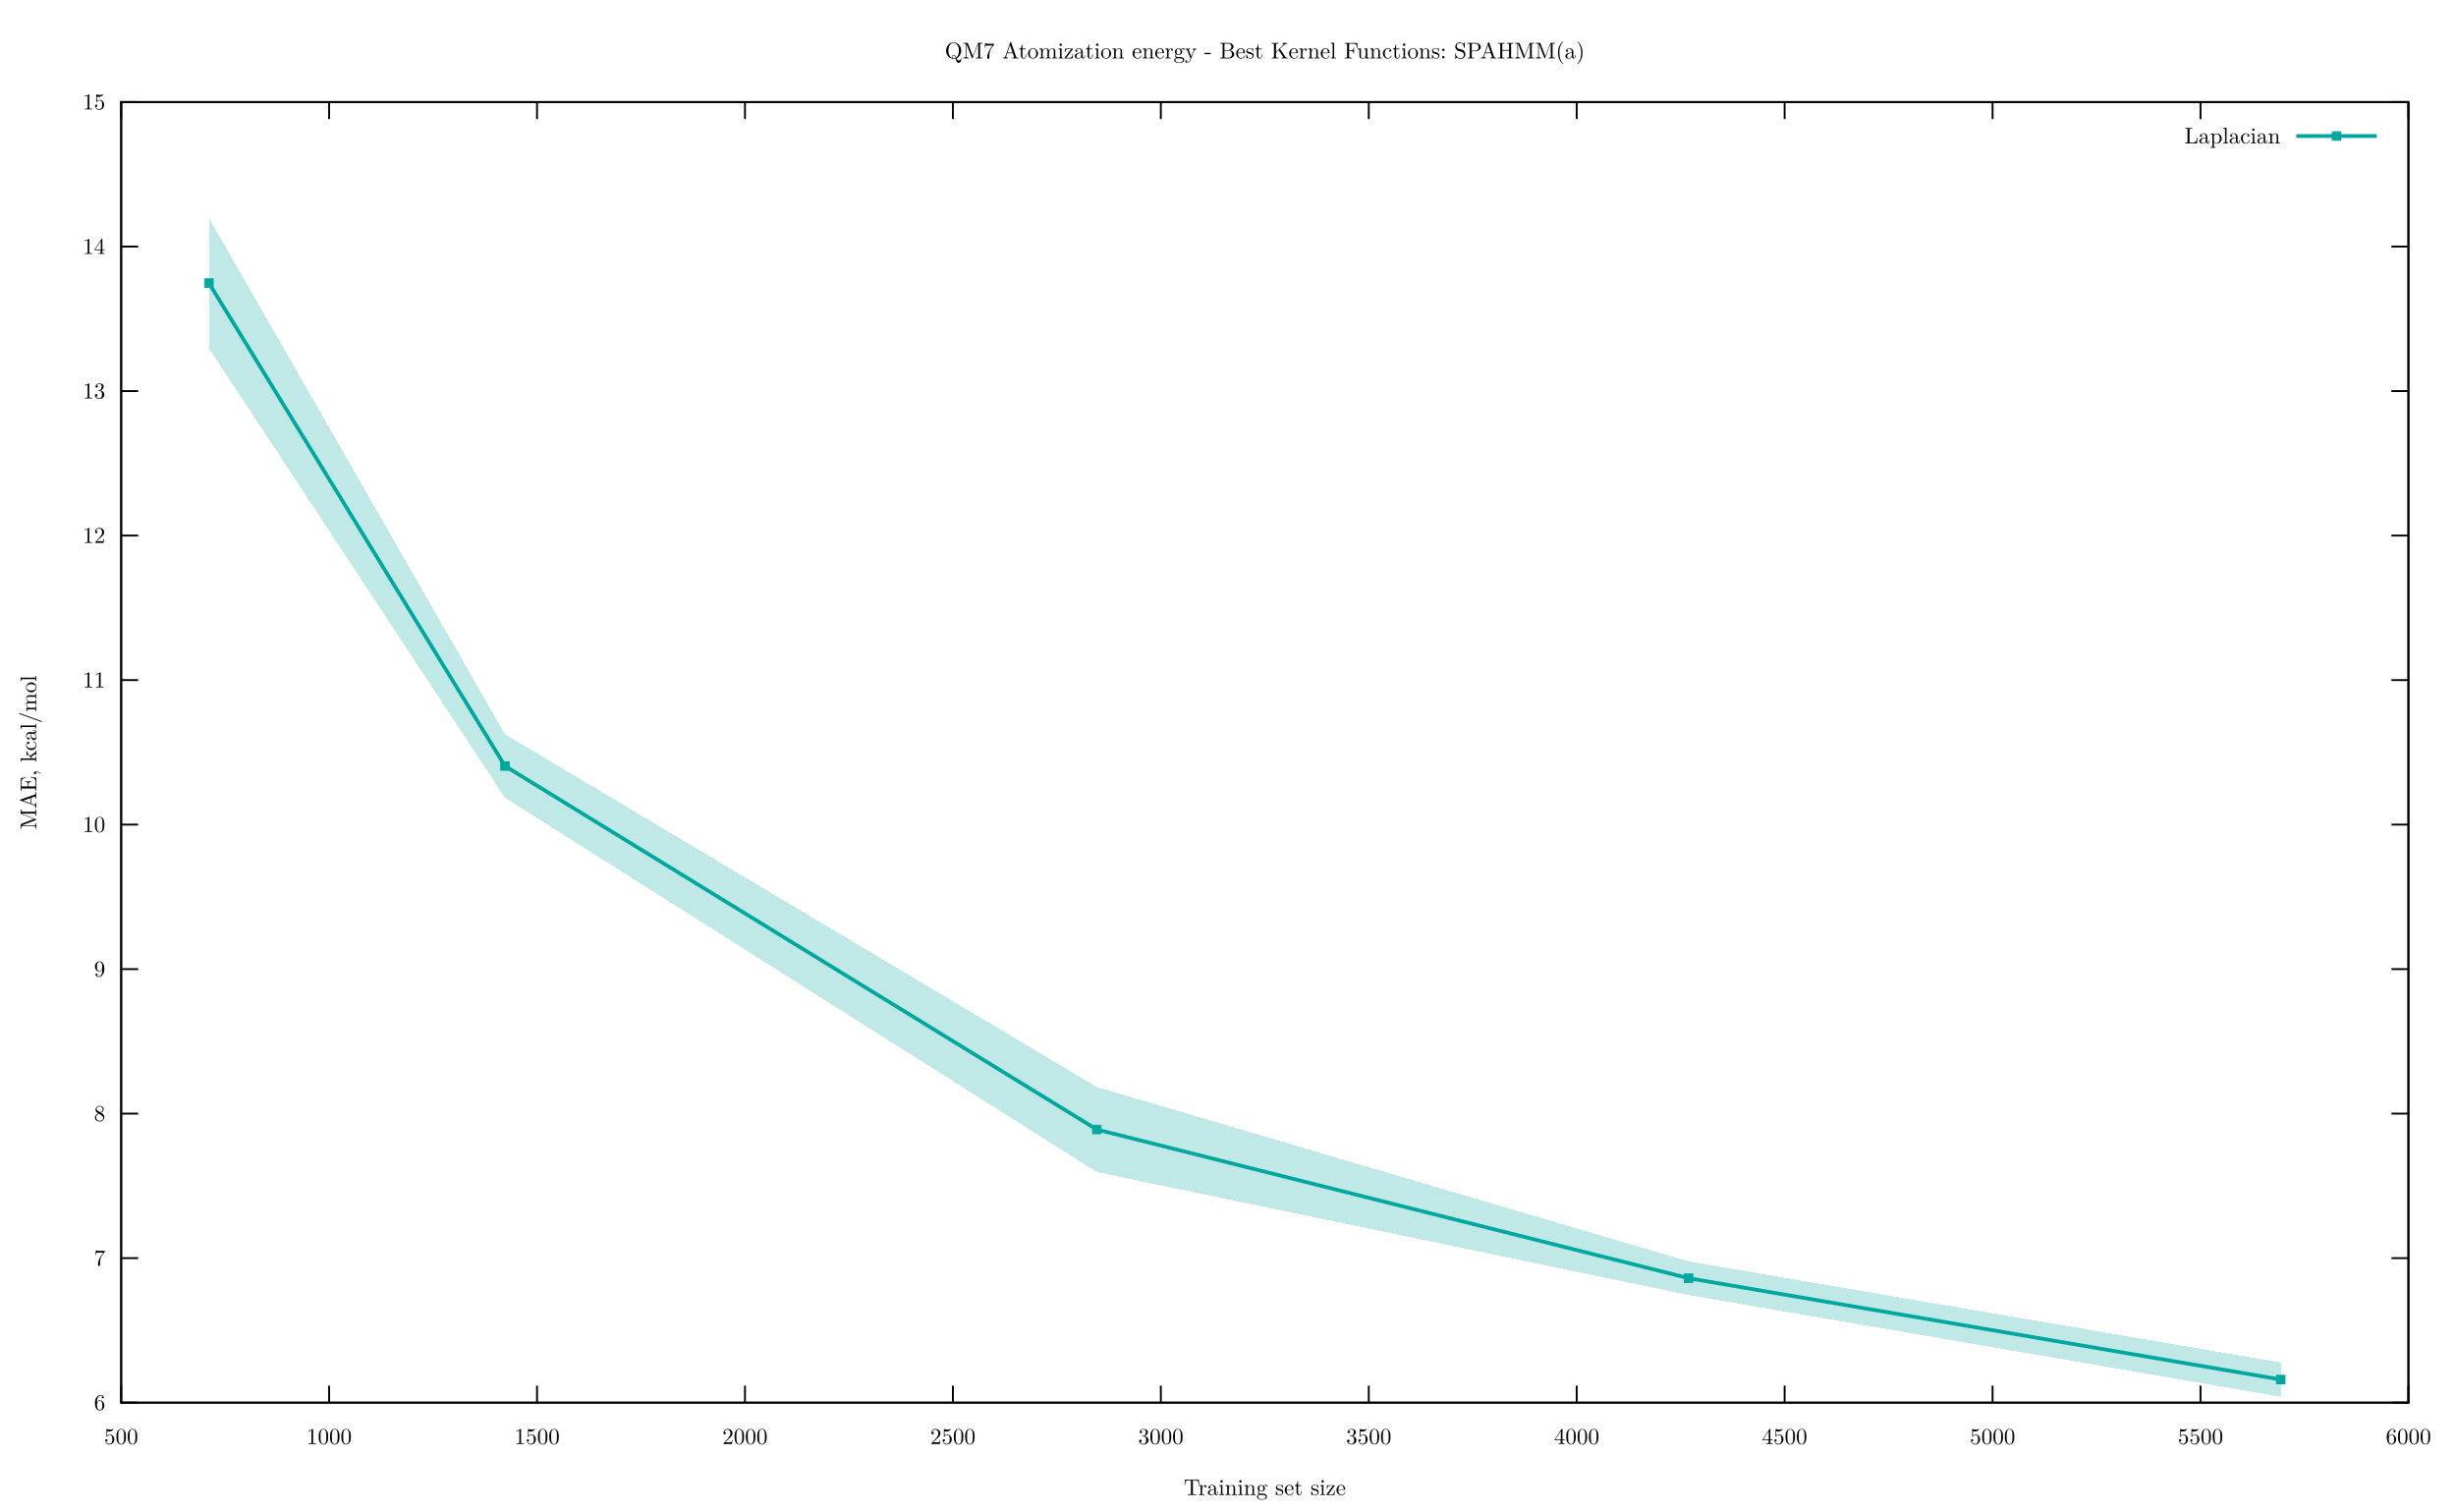
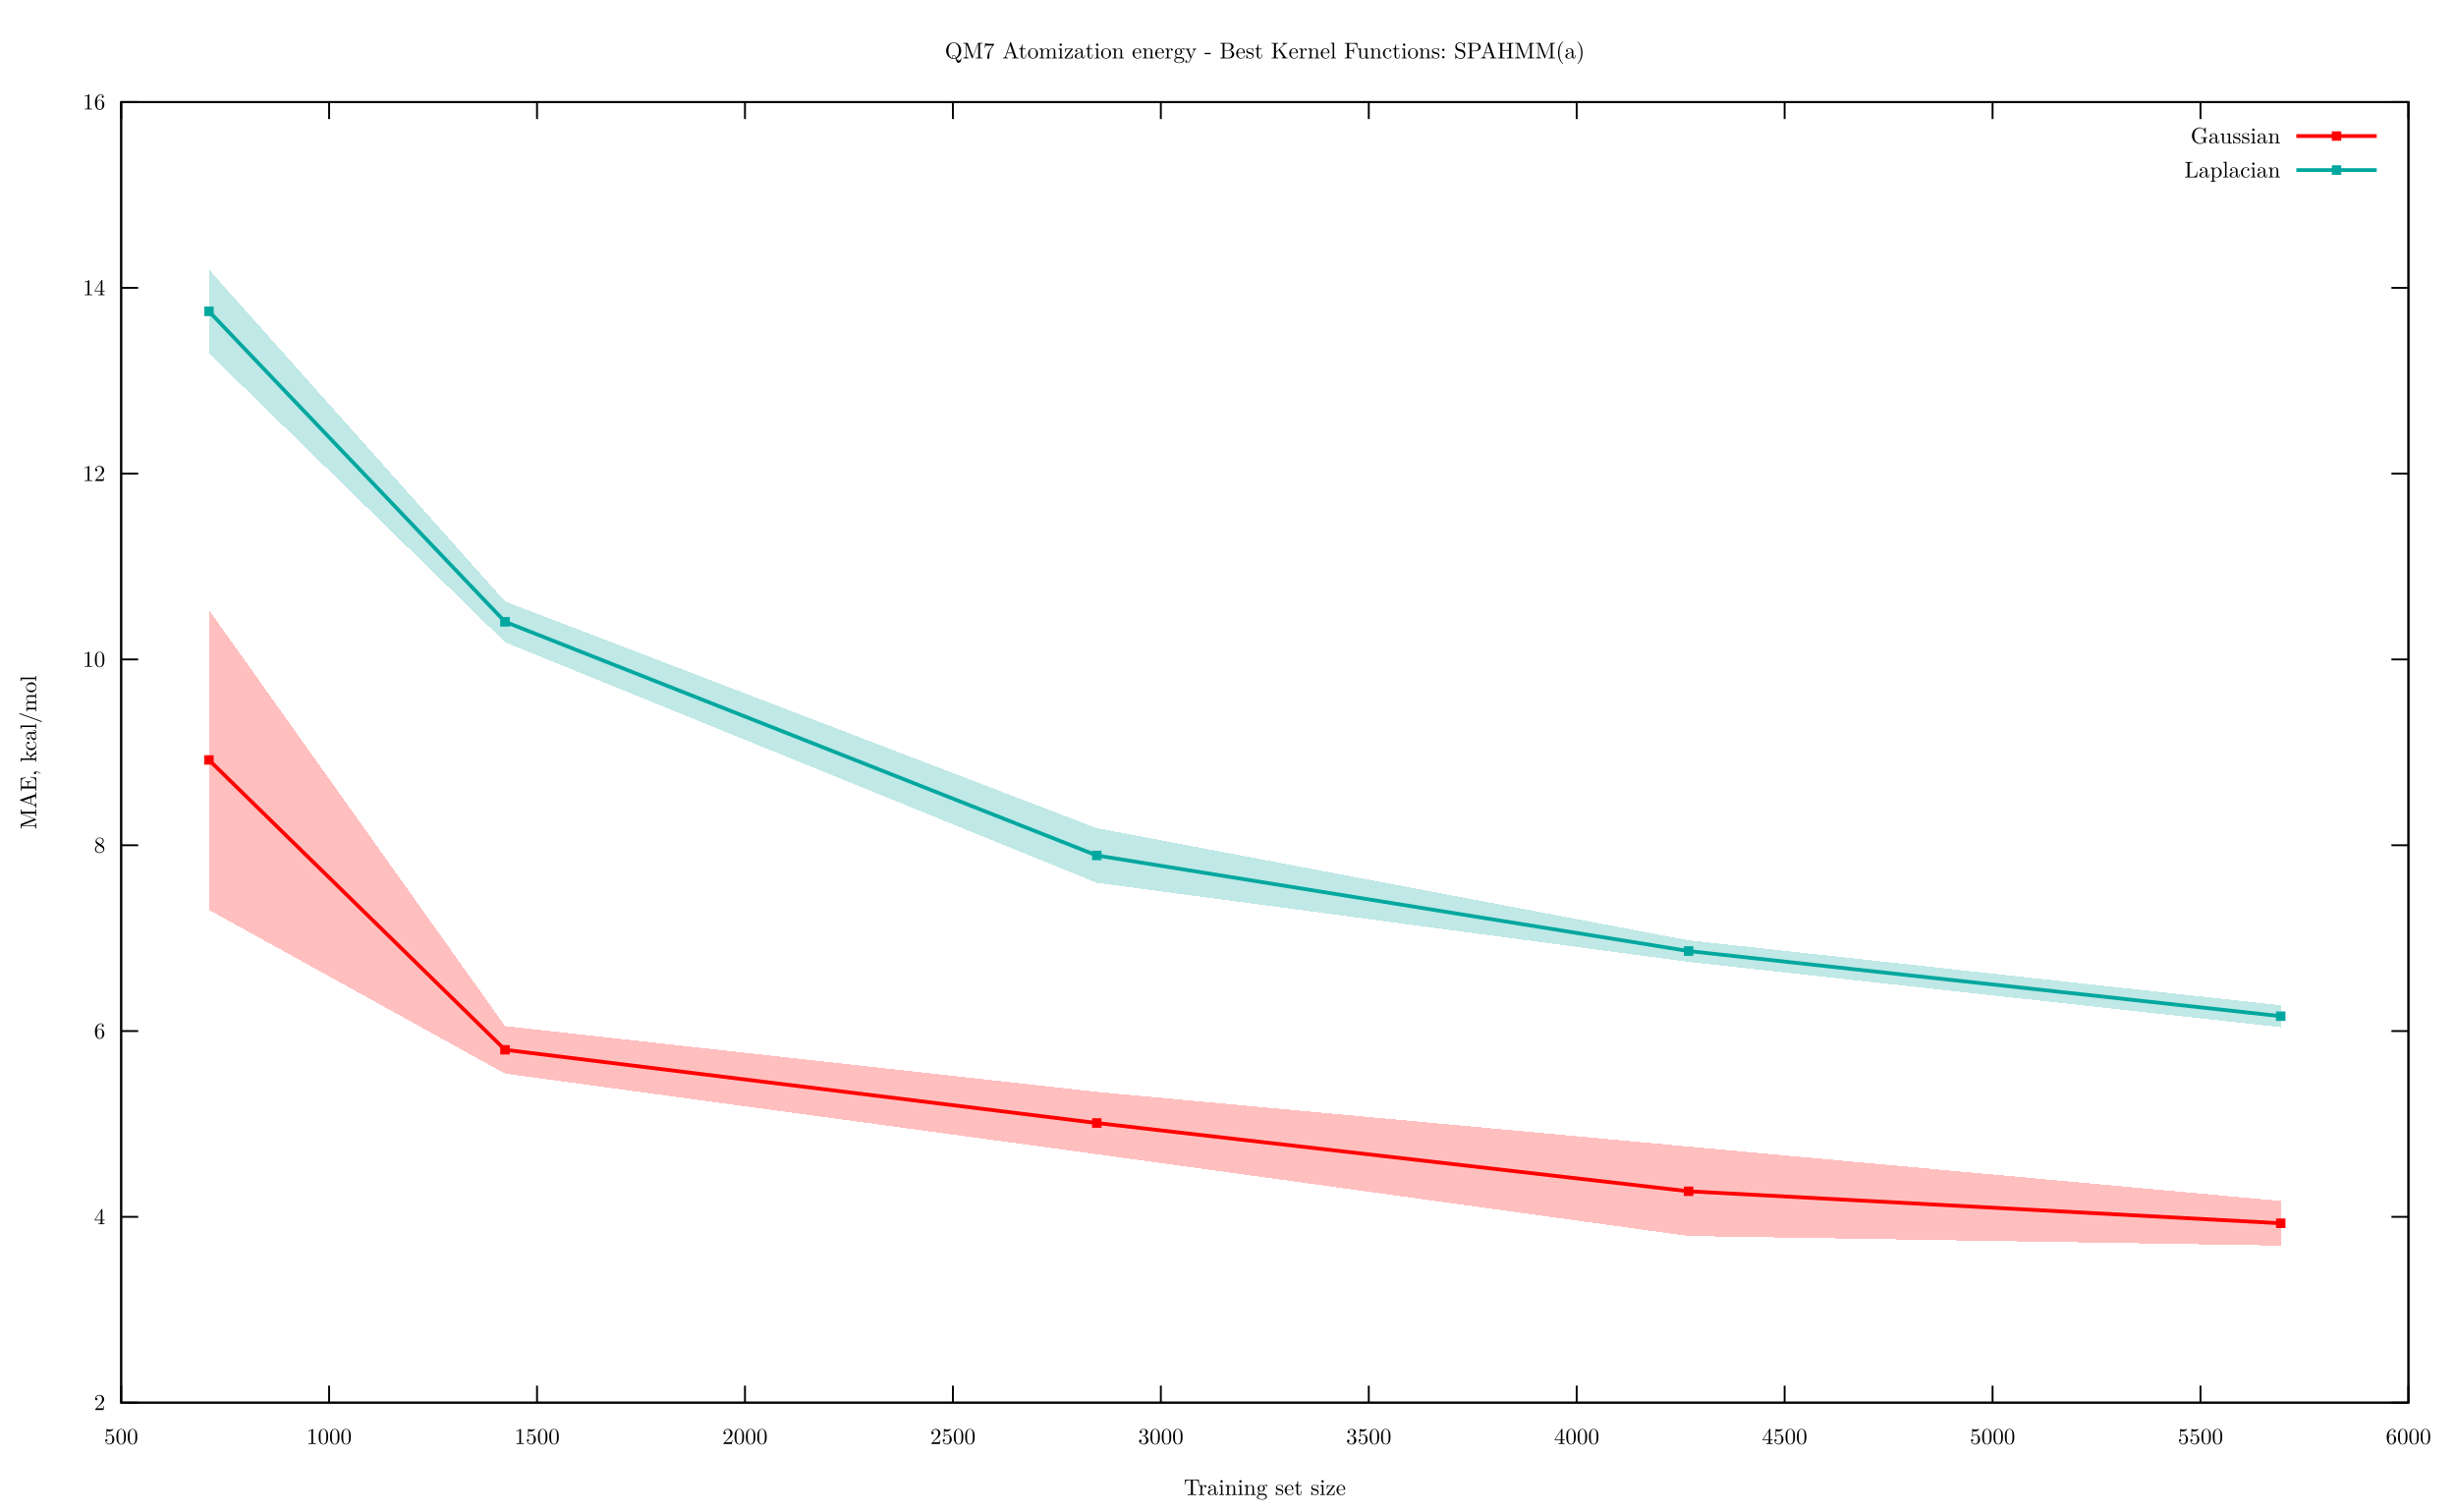
<svg xmlns="http://www.w3.org/2000/svg" xmlns:xlink="http://www.w3.org/1999/xlink" width="1300" height="800" viewBox="0 0 1300 800">
  <g id="gnuplot_canvas">
    <rect x="0" y="0" width="1300" height="800" fill="none" />
    <defs>
      <circle id="gpDot" r="0.5" stroke-width="0.5" stroke="currentColor" />
      <path id="gpPt0" stroke-width="0.222" stroke="currentColor" d="M-1,0 h2 M0,-1 v2" />
      <path id="gpPt1" stroke-width="0.222" stroke="currentColor" d="M-1,-1 L1,1 M1,-1 L-1,1" />
      <path id="gpPt2" stroke-width="0.222" stroke="currentColor" d="M-1,0 L1,0 M0,-1 L0,1 M-1,-1 L1,1 M-1,1 L1,-1" />
      <rect id="gpPt3" stroke-width="0.222" stroke="currentColor" x="-1" y="-1" width="2" height="2" />
      <rect id="gpPt4" stroke-width="0.222" stroke="currentColor" fill="currentColor" x="-1" y="-1" width="2" height="2" />
      <circle id="gpPt5" stroke-width="0.222" stroke="currentColor" cx="0" cy="0" r="1" />
      <use xlink:href="#gpPt5" id="gpPt6" fill="currentColor" stroke="none" />
      <path id="gpPt7" stroke-width="0.222" stroke="currentColor" d="M0,-1.33 L-1.33,0.67 L1.33,0.67 z" />
      <use xlink:href="#gpPt7" id="gpPt8" fill="currentColor" stroke="none" />
      <use xlink:href="#gpPt7" id="gpPt9" stroke="currentColor" transform="rotate(180)" />
      <use xlink:href="#gpPt9" id="gpPt10" fill="currentColor" stroke="none" />
      <use xlink:href="#gpPt3" id="gpPt11" stroke="currentColor" transform="rotate(45)" />
      <use xlink:href="#gpPt11" id="gpPt12" fill="currentColor" stroke="none" />
      <path id="gpPt13" stroke-width="0.222" stroke="currentColor" d="M0,1.330 L1.265,0.411 L0.782,-1.067 L-0.782,-1.076 L-1.265,0.411 z" />
      <use xlink:href="#gpPt13" id="gpPt14" fill="currentColor" stroke="none" />
      <filter id="textbox" filterUnits="objectBoundingBox" x="0" y="0" height="1" width="1">
        <feFlood flood-color="white" flood-opacity="1" result="bgnd" />
        <feComposite in="SourceGraphic" in2="bgnd" operator="atop" />
      </filter>
      <filter id="greybox" filterUnits="objectBoundingBox" x="0" y="0" height="1" width="1">
        <feFlood flood-color="lightgrey" flood-opacity="1" result="grey" />
        <feComposite in="SourceGraphic" in2="grey" operator="atop" />
      </filter>
    </defs>
    <g fill="none" color="white" stroke="currentColor" stroke-width="1.00" stroke-linecap="butt" stroke-linejoin="miter">
</g>
    <g fill="none" color="black" stroke="currentColor" stroke-width="1.00" stroke-linecap="butt" stroke-linejoin="miter">
      <path stroke="black" d="M64.14,742.40 L73.14,742.40 M1274.82,742.40 L1265.82,742.40  " />
      <g transform="translate(55.75,746.30)" stroke="none" fill="black" font-family="Latin Modern Roman" font-size="12.00" text-anchor="end">
        <text>
+           <tspan font-family="Latin Modern Roman"> 2</tspan>
+         </text>
+       </g>
+     </g>
+     <g fill="none" color="black" stroke="currentColor" stroke-width="1.00" stroke-linecap="butt" stroke-linejoin="miter">
+       <path stroke="black" d="M64.14,644.06 L73.14,644.06 M1274.82,644.06 L1265.82,644.06  " />
+       <g transform="translate(55.75,647.96)" stroke="none" fill="black" font-family="Latin Modern Roman" font-size="12.00" text-anchor="end">
+         <text>
+           <tspan font-family="Latin Modern Roman"> 4</tspan>
+         </text>
+       </g>
+     </g>
+     <g fill="none" color="black" stroke="currentColor" stroke-width="1.00" stroke-linecap="butt" stroke-linejoin="miter">
+       <path stroke="black" d="M64.14,545.72 L73.14,545.72 M1274.82,545.72 L1265.82,545.72  " />
+       <g transform="translate(55.75,549.62)" stroke="none" fill="black" font-family="Latin Modern Roman" font-size="12.00" text-anchor="end">
+         <text>
          <tspan font-family="Latin Modern Roman"> 6</tspan>
        </text>
      </g>
    </g>
    <g fill="none" color="black" stroke="currentColor" stroke-width="1.00" stroke-linecap="butt" stroke-linejoin="miter">
-       <path stroke="black" d="M64.14,665.91 L73.14,665.91 M1274.82,665.91 L1265.82,665.91  " />
-       <g transform="translate(55.75,669.81)" stroke="none" fill="black" font-family="Latin Modern Roman" font-size="12.00" text-anchor="end">
-         <text>
-           <tspan font-family="Latin Modern Roman"> 7</tspan>
-         </text>
-       </g>
-     </g>
-     <g fill="none" color="black" stroke="currentColor" stroke-width="1.00" stroke-linecap="butt" stroke-linejoin="miter">
-       <path stroke="black" d="M64.14,589.42 L73.14,589.42 M1274.82,589.42 L1265.82,589.42  " />
-       <g transform="translate(55.75,593.32)" stroke="none" fill="black" font-family="Latin Modern Roman" font-size="12.00" text-anchor="end">
+       <path stroke="black" d="M64.14,447.38 L73.14,447.38 M1274.82,447.38 L1265.82,447.38  " />
+       <g transform="translate(55.75,451.28)" stroke="none" fill="black" font-family="Latin Modern Roman" font-size="12.00" text-anchor="end">
        <text>
          <tspan font-family="Latin Modern Roman"> 8</tspan>
        </text>
      </g>
    </g>
    <g fill="none" color="black" stroke="currentColor" stroke-width="1.00" stroke-linecap="butt" stroke-linejoin="miter">
-       <path stroke="black" d="M64.14,512.94 L73.14,512.94 M1274.82,512.94 L1265.82,512.94  " />
-       <g transform="translate(55.75,516.84)" stroke="none" fill="black" font-family="Latin Modern Roman" font-size="12.00" text-anchor="end">
-         <text>
-           <tspan font-family="Latin Modern Roman"> 9</tspan>
-         </text>
-       </g>
-     </g>
-     <g fill="none" color="black" stroke="currentColor" stroke-width="1.00" stroke-linecap="butt" stroke-linejoin="miter">
-       <path stroke="black" d="M64.14,436.45 L73.14,436.45 M1274.82,436.45 L1265.82,436.45  " />
-       <g transform="translate(55.75,440.35)" stroke="none" fill="black" font-family="Latin Modern Roman" font-size="12.00" text-anchor="end">
+       <path stroke="black" d="M64.14,349.03 L73.14,349.03 M1274.82,349.03 L1265.82,349.03  " />
+       <g transform="translate(55.75,352.93)" stroke="none" fill="black" font-family="Latin Modern Roman" font-size="12.00" text-anchor="end">
        <text>
          <tspan font-family="Latin Modern Roman"> 10</tspan>
        </text>
      </g>
    </g>
    <g fill="none" color="black" stroke="currentColor" stroke-width="1.00" stroke-linecap="butt" stroke-linejoin="miter">
-       <path stroke="black" d="M64.14,359.96 L73.14,359.96 M1274.82,359.96 L1265.82,359.96  " />
-       <g transform="translate(55.75,363.86)" stroke="none" fill="black" font-family="Latin Modern Roman" font-size="12.00" text-anchor="end">
-         <text>
-           <tspan font-family="Latin Modern Roman"> 11</tspan>
-         </text>
-       </g>
-     </g>
-     <g fill="none" color="black" stroke="currentColor" stroke-width="1.00" stroke-linecap="butt" stroke-linejoin="miter">
-       <path stroke="black" d="M64.14,283.47 L73.14,283.47 M1274.82,283.47 L1265.82,283.47  " />
-       <g transform="translate(55.75,287.37)" stroke="none" fill="black" font-family="Latin Modern Roman" font-size="12.00" text-anchor="end">
+       <path stroke="black" d="M64.14,250.69 L73.14,250.69 M1274.82,250.69 L1265.82,250.69  " />
+       <g transform="translate(55.75,254.59)" stroke="none" fill="black" font-family="Latin Modern Roman" font-size="12.00" text-anchor="end">
        <text>
          <tspan font-family="Latin Modern Roman"> 12</tspan>
        </text>
      </g>
    </g>
    <g fill="none" color="black" stroke="currentColor" stroke-width="1.00" stroke-linecap="butt" stroke-linejoin="miter">
-       <path stroke="black" d="M64.14,206.99 L73.14,206.99 M1274.82,206.99 L1265.82,206.99  " />
-       <g transform="translate(55.75,210.89)" stroke="none" fill="black" font-family="Latin Modern Roman" font-size="12.00" text-anchor="end">
-         <text>
-           <tspan font-family="Latin Modern Roman"> 13</tspan>
-         </text>
-       </g>
-     </g>
-     <g fill="none" color="black" stroke="currentColor" stroke-width="1.00" stroke-linecap="butt" stroke-linejoin="miter">
-       <path stroke="black" d="M64.14,130.50 L73.14,130.50 M1274.82,130.50 L1265.82,130.50  " />
-       <g transform="translate(55.75,134.40)" stroke="none" fill="black" font-family="Latin Modern Roman" font-size="12.00" text-anchor="end">
+       <path stroke="black" d="M64.14,152.35 L73.14,152.35 M1274.82,152.35 L1265.82,152.35  " />
+       <g transform="translate(55.75,156.25)" stroke="none" fill="black" font-family="Latin Modern Roman" font-size="12.00" text-anchor="end">
        <text>
          <tspan font-family="Latin Modern Roman"> 14</tspan>
        </text>
      </g>
    </g>
    <g fill="none" color="black" stroke="currentColor" stroke-width="1.00" stroke-linecap="butt" stroke-linejoin="miter">
      <path stroke="black" d="M64.14,54.01 L73.14,54.01 M1274.82,54.01 L1265.82,54.01  " />
      <g transform="translate(55.75,57.91)" stroke="none" fill="black" font-family="Latin Modern Roman" font-size="12.00" text-anchor="end">
        <text>
-           <tspan font-family="Latin Modern Roman"> 15</tspan>
+           <tspan font-family="Latin Modern Roman"> 16</tspan>
        </text>
      </g>
    </g>
    <g fill="none" color="black" stroke="currentColor" stroke-width="1.00" stroke-linecap="butt" stroke-linejoin="miter">
      <path stroke="black" d="M64.14,742.40 L64.14,733.40 M64.14,54.01 L64.14,63.01  " />
      <g transform="translate(64.14,764.30)" stroke="none" fill="black" font-family="Latin Modern Roman" font-size="12.00" text-anchor="middle">
        <text>
          <tspan font-family="Latin Modern Roman"> 500</tspan>
        </text>
      </g>
    </g>
    <g fill="none" color="black" stroke="currentColor" stroke-width="1.00" stroke-linecap="butt" stroke-linejoin="miter">
      <path stroke="black" d="M174.20,742.40 L174.20,733.40 M174.20,54.01 L174.20,63.01  " />
      <g transform="translate(174.20,764.30)" stroke="none" fill="black" font-family="Latin Modern Roman" font-size="12.00" text-anchor="middle">
        <text>
          <tspan font-family="Latin Modern Roman"> 1000</tspan>
        </text>
      </g>
    </g>
    <g fill="none" color="black" stroke="currentColor" stroke-width="1.00" stroke-linecap="butt" stroke-linejoin="miter">
      <path stroke="black" d="M284.26,742.40 L284.26,733.40 M284.26,54.01 L284.26,63.01  " />
      <g transform="translate(284.26,764.30)" stroke="none" fill="black" font-family="Latin Modern Roman" font-size="12.00" text-anchor="middle">
        <text>
          <tspan font-family="Latin Modern Roman"> 1500</tspan>
        </text>
      </g>
    </g>
    <g fill="none" color="black" stroke="currentColor" stroke-width="1.00" stroke-linecap="butt" stroke-linejoin="miter">
      <path stroke="black" d="M394.33,742.40 L394.33,733.40 M394.33,54.01 L394.33,63.01  " />
      <g transform="translate(394.33,764.30)" stroke="none" fill="black" font-family="Latin Modern Roman" font-size="12.00" text-anchor="middle">
        <text>
          <tspan font-family="Latin Modern Roman"> 2000</tspan>
        </text>
      </g>
    </g>
    <g fill="none" color="black" stroke="currentColor" stroke-width="1.00" stroke-linecap="butt" stroke-linejoin="miter">
      <path stroke="black" d="M504.39,742.40 L504.39,733.40 M504.39,54.01 L504.39,63.01  " />
      <g transform="translate(504.39,764.30)" stroke="none" fill="black" font-family="Latin Modern Roman" font-size="12.00" text-anchor="middle">
        <text>
          <tspan font-family="Latin Modern Roman"> 2500</tspan>
        </text>
      </g>
    </g>
    <g fill="none" color="black" stroke="currentColor" stroke-width="1.00" stroke-linecap="butt" stroke-linejoin="miter">
      <path stroke="black" d="M614.45,742.40 L614.45,733.40 M614.45,54.01 L614.45,63.01  " />
      <g transform="translate(614.45,764.30)" stroke="none" fill="black" font-family="Latin Modern Roman" font-size="12.00" text-anchor="middle">
        <text>
          <tspan font-family="Latin Modern Roman"> 3000</tspan>
        </text>
      </g>
    </g>
    <g fill="none" color="black" stroke="currentColor" stroke-width="1.00" stroke-linecap="butt" stroke-linejoin="miter">
      <path stroke="black" d="M724.51,742.40 L724.51,733.40 M724.51,54.01 L724.51,63.01  " />
      <g transform="translate(724.51,764.30)" stroke="none" fill="black" font-family="Latin Modern Roman" font-size="12.00" text-anchor="middle">
        <text>
          <tspan font-family="Latin Modern Roman"> 3500</tspan>
        </text>
      </g>
    </g>
    <g fill="none" color="black" stroke="currentColor" stroke-width="1.00" stroke-linecap="butt" stroke-linejoin="miter">
      <path stroke="black" d="M834.57,742.40 L834.57,733.40 M834.57,54.01 L834.57,63.01  " />
      <g transform="translate(834.57,764.30)" stroke="none" fill="black" font-family="Latin Modern Roman" font-size="12.00" text-anchor="middle">
        <text>
          <tspan font-family="Latin Modern Roman"> 4000</tspan>
        </text>
      </g>
    </g>
    <g fill="none" color="black" stroke="currentColor" stroke-width="1.00" stroke-linecap="butt" stroke-linejoin="miter">
      <path stroke="black" d="M944.63,742.40 L944.63,733.40 M944.63,54.01 L944.63,63.01  " />
      <g transform="translate(944.63,764.30)" stroke="none" fill="black" font-family="Latin Modern Roman" font-size="12.00" text-anchor="middle">
        <text>
          <tspan font-family="Latin Modern Roman"> 4500</tspan>
        </text>
      </g>
    </g>
    <g fill="none" color="black" stroke="currentColor" stroke-width="1.00" stroke-linecap="butt" stroke-linejoin="miter">
      <path stroke="black" d="M1054.70,742.40 L1054.70,733.40 M1054.70,54.01 L1054.70,63.01  " />
      <g transform="translate(1054.70,764.30)" stroke="none" fill="black" font-family="Latin Modern Roman" font-size="12.00" text-anchor="middle">
        <text>
          <tspan font-family="Latin Modern Roman"> 5000</tspan>
        </text>
      </g>
    </g>
    <g fill="none" color="black" stroke="currentColor" stroke-width="1.00" stroke-linecap="butt" stroke-linejoin="miter">
      <path stroke="black" d="M1164.76,742.40 L1164.76,733.40 M1164.76,54.01 L1164.76,63.01  " />
      <g transform="translate(1164.76,764.30)" stroke="none" fill="black" font-family="Latin Modern Roman" font-size="12.00" text-anchor="middle">
        <text>
          <tspan font-family="Latin Modern Roman"> 5500</tspan>
        </text>
      </g>
    </g>
    <g fill="none" color="black" stroke="currentColor" stroke-width="1.00" stroke-linecap="butt" stroke-linejoin="miter">
      <path stroke="black" d="M1274.82,742.40 L1274.82,733.40 M1274.82,54.01 L1274.82,63.01  " />
      <g transform="translate(1274.82,764.30)" stroke="none" fill="black" font-family="Latin Modern Roman" font-size="12.00" text-anchor="middle">
        <text>
          <tspan font-family="Latin Modern Roman"> 6000</tspan>
        </text>
      </g>
    </g>
    <g fill="none" color="black" stroke="currentColor" stroke-width="1.00" stroke-linecap="butt" stroke-linejoin="miter">
</g>
    <g fill="none" color="black" stroke="currentColor" stroke-width="1.00" stroke-linecap="butt" stroke-linejoin="miter">
      <path stroke="black" d="M64.14,54.01 L64.14,742.40 L1274.82,742.40 L1274.82,54.01 L64.14,54.01 Z  " />
    </g>
    <g fill="none" color="black" stroke="currentColor" stroke-width="1.00" stroke-linecap="butt" stroke-linejoin="miter">
      <g transform="translate(19.18,398.21) rotate(270)" stroke="none" fill="black" font-family="Latin Modern Roman" font-size="12.00" text-anchor="middle">
        <text>
          <tspan font-family="Latin Modern Roman">MAE, kcal/mol</tspan>
        </text>
      </g>
    </g>
    <g fill="none" color="black" stroke="currentColor" stroke-width="1.00" stroke-linecap="butt" stroke-linejoin="miter">
      <g transform="translate(669.48,791.30)" stroke="none" fill="black" font-family="Latin Modern Roman" font-size="12.00" text-anchor="middle">
        <text>
          <tspan font-family="Latin Modern Roman">Training set size</tspan>
        </text>
      </g>
    </g>
    <g fill="none" color="black" stroke="currentColor" stroke-width="1.00" stroke-linecap="butt" stroke-linejoin="miter">
</g>
    <g id="gnuplot_plot_1">
      <g fill="none" color="black" stroke="currentColor" stroke-width="1.00" stroke-linecap="butt" stroke-linejoin="miter">
- </g>
+         <g stroke="none" shape-rendering="crispEdges">
+           <polygon fill="rgb(255,   0,   0)" fill-opacity="0.25" points="110.59,481.58 267.31,568.23 580.55,610.89 893.79,654.20 1207.24,659.28 1207.24,635.64 893.79,606.85 580.55,577.91 267.31,543.06 110.59,322.86 " />
+         </g>
+       </g>
    </g>
    <g id="gnuplot_plot_2">
      <g fill="none" color="white" stroke="rgb(255,   0,   0)" stroke-width="2.00" stroke-linecap="butt" stroke-linejoin="miter">
</g>
      <g fill="none" color="black" stroke="currentColor" stroke-width="2.00" stroke-linecap="butt" stroke-linejoin="miter">
- </g>
+         <g transform="translate(1207.09,75.91)" stroke="none" fill="black" font-family="Latin Modern Roman" font-size="12.00" text-anchor="end">
+           <text>
+             <tspan font-family="Latin Modern Roman">Gaussian</tspan>
+           </text>
+         </g>
+       </g>
+       <g fill="none" color="black" stroke="currentColor" stroke-width="2.00" stroke-linecap="butt" stroke-linejoin="miter">
+         <path stroke="rgb(255,   0,   0)" d="M1215.48,72.01 L1258.04,72.01 M110.59,402.22 L267.31,555.64 L580.55,594.40 L893.79,630.53 L1207.24,647.46  " />
+         <use xlink:href="#gpPt4" transform="translate(110.59,402.22) scale(2.25)" color="rgb(255,   0,   0)" />
+         <use xlink:href="#gpPt4" transform="translate(267.31,555.64) scale(2.25)" color="rgb(255,   0,   0)" />
+         <use xlink:href="#gpPt4" transform="translate(580.55,594.40) scale(2.25)" color="rgb(255,   0,   0)" />
+         <use xlink:href="#gpPt4" transform="translate(893.79,630.53) scale(2.25)" color="rgb(255,   0,   0)" />
+         <use xlink:href="#gpPt4" transform="translate(1207.24,647.46) scale(2.25)" color="rgb(255,   0,   0)" />
+         <use xlink:href="#gpPt4" transform="translate(1236.76,72.01) scale(2.25)" color="rgb(255,   0,   0)" />
+       </g>
    </g>
    <g id="gnuplot_plot_3">
      <g fill="none" color="white" stroke="rgb(255,   0,   0)" stroke-width="1.00" stroke-linecap="butt" stroke-linejoin="miter">
</g>
      <g fill="none" color="black" stroke="currentColor" stroke-width="1.00" stroke-linecap="butt" stroke-linejoin="miter">
        <g stroke="none" shape-rendering="crispEdges">
-           <polygon fill="rgb(  0, 167, 159)" fill-opacity="0.25" points="110.59,184.30 267.31,422.25 580.55,620.33 893.79,685.43 1207.24,739.22 1207.24,721.14 893.79,667.65 580.55,575.34 267.31,388.64 110.59,115.36 " />
+           <polygon fill="rgb(  0, 167, 159)" fill-opacity="0.25" points="110.59,186.94 267.31,339.91 580.55,467.24 893.79,509.10 1207.24,543.67 1207.24,532.05 893.79,497.67 580.55,438.32 267.31,318.30 110.59,142.62 " />
        </g>
      </g>
    </g>
    <g id="gnuplot_plot_4">
      <g fill="none" color="white" stroke="rgb(  0, 167, 159)" stroke-width="2.00" stroke-linecap="butt" stroke-linejoin="miter">
</g>
      <g fill="none" color="black" stroke="currentColor" stroke-width="2.00" stroke-linecap="butt" stroke-linejoin="miter">
-         <g transform="translate(1207.09,75.91)" stroke="none" fill="black" font-family="Latin Modern Roman" font-size="12.00" text-anchor="end">
+         <g transform="translate(1207.09,93.91)" stroke="none" fill="black" font-family="Latin Modern Roman" font-size="12.00" text-anchor="end">
          <text>
            <tspan font-family="Latin Modern Roman">Laplacian</tspan>
          </text>
        </g>
      </g>
      <g fill="none" color="black" stroke="currentColor" stroke-width="2.00" stroke-linecap="butt" stroke-linejoin="miter">
-         <path stroke="rgb(  0, 167, 159)" d="M1215.48,72.01 L1258.04,72.01 M110.59,149.83 L267.31,405.45 L580.55,597.83 L893.79,676.54 L1207.24,730.18  " />
-         <use xlink:href="#gpPt4" transform="translate(110.59,149.83) scale(2.25)" color="rgb(  0, 167, 159)" />
-         <use xlink:href="#gpPt4" transform="translate(267.31,405.45) scale(2.25)" color="rgb(  0, 167, 159)" />
-         <use xlink:href="#gpPt4" transform="translate(580.55,597.83) scale(2.25)" color="rgb(  0, 167, 159)" />
-         <use xlink:href="#gpPt4" transform="translate(893.79,676.54) scale(2.25)" color="rgb(  0, 167, 159)" />
-         <use xlink:href="#gpPt4" transform="translate(1207.24,730.18) scale(2.25)" color="rgb(  0, 167, 159)" />
-         <use xlink:href="#gpPt4" transform="translate(1236.76,72.01) scale(2.25)" color="rgb(  0, 167, 159)" />
+         <path stroke="rgb(  0, 167, 159)" d="M1215.48,90.01 L1258.04,90.01 M110.59,164.78 L267.31,329.10 L580.55,452.78 L893.79,503.38 L1207.24,537.86  " />
+         <use xlink:href="#gpPt4" transform="translate(110.59,164.78) scale(2.25)" color="rgb(  0, 167, 159)" />
+         <use xlink:href="#gpPt4" transform="translate(267.31,329.10) scale(2.25)" color="rgb(  0, 167, 159)" />
+         <use xlink:href="#gpPt4" transform="translate(580.55,452.78) scale(2.25)" color="rgb(  0, 167, 159)" />
+         <use xlink:href="#gpPt4" transform="translate(893.79,503.38) scale(2.25)" color="rgb(  0, 167, 159)" />
+         <use xlink:href="#gpPt4" transform="translate(1207.24,537.86) scale(2.25)" color="rgb(  0, 167, 159)" />
+         <use xlink:href="#gpPt4" transform="translate(1236.76,90.01) scale(2.25)" color="rgb(  0, 167, 159)" />
      </g>
    </g>
    <g fill="none" color="black" stroke="currentColor" stroke-width="2.00" stroke-linecap="butt" stroke-linejoin="miter">
</g>
    <g fill="none" color="black" stroke="black" stroke-width="1.00" stroke-linecap="butt" stroke-linejoin="miter">
</g>
    <g fill="none" color="black" stroke="currentColor" stroke-width="1.00" stroke-linecap="butt" stroke-linejoin="miter">
      <path stroke="black" d="M64.14,54.01 L64.14,742.40 L1274.82,742.40 L1274.82,54.01 L64.14,54.01 Z  " />
    </g>
    <g fill="none" color="black" stroke="currentColor" stroke-width="1.00" stroke-linecap="butt" stroke-linejoin="miter">
      <g transform="translate(669.48,30.91)" stroke="none" fill="black" font-family="Latin Modern Roman" font-size="12.00" text-anchor="middle">
        <text>
          <tspan font-family="Latin Modern Roman">QM7 Atomization energy - Best Kernel Functions: SPAHMM(a)</tspan>
        </text>
      </g>
    </g>
    <g fill="none" color="black" stroke="currentColor" stroke-width="1.00" stroke-linecap="butt" stroke-linejoin="miter">
</g>
  </g>
</svg>
